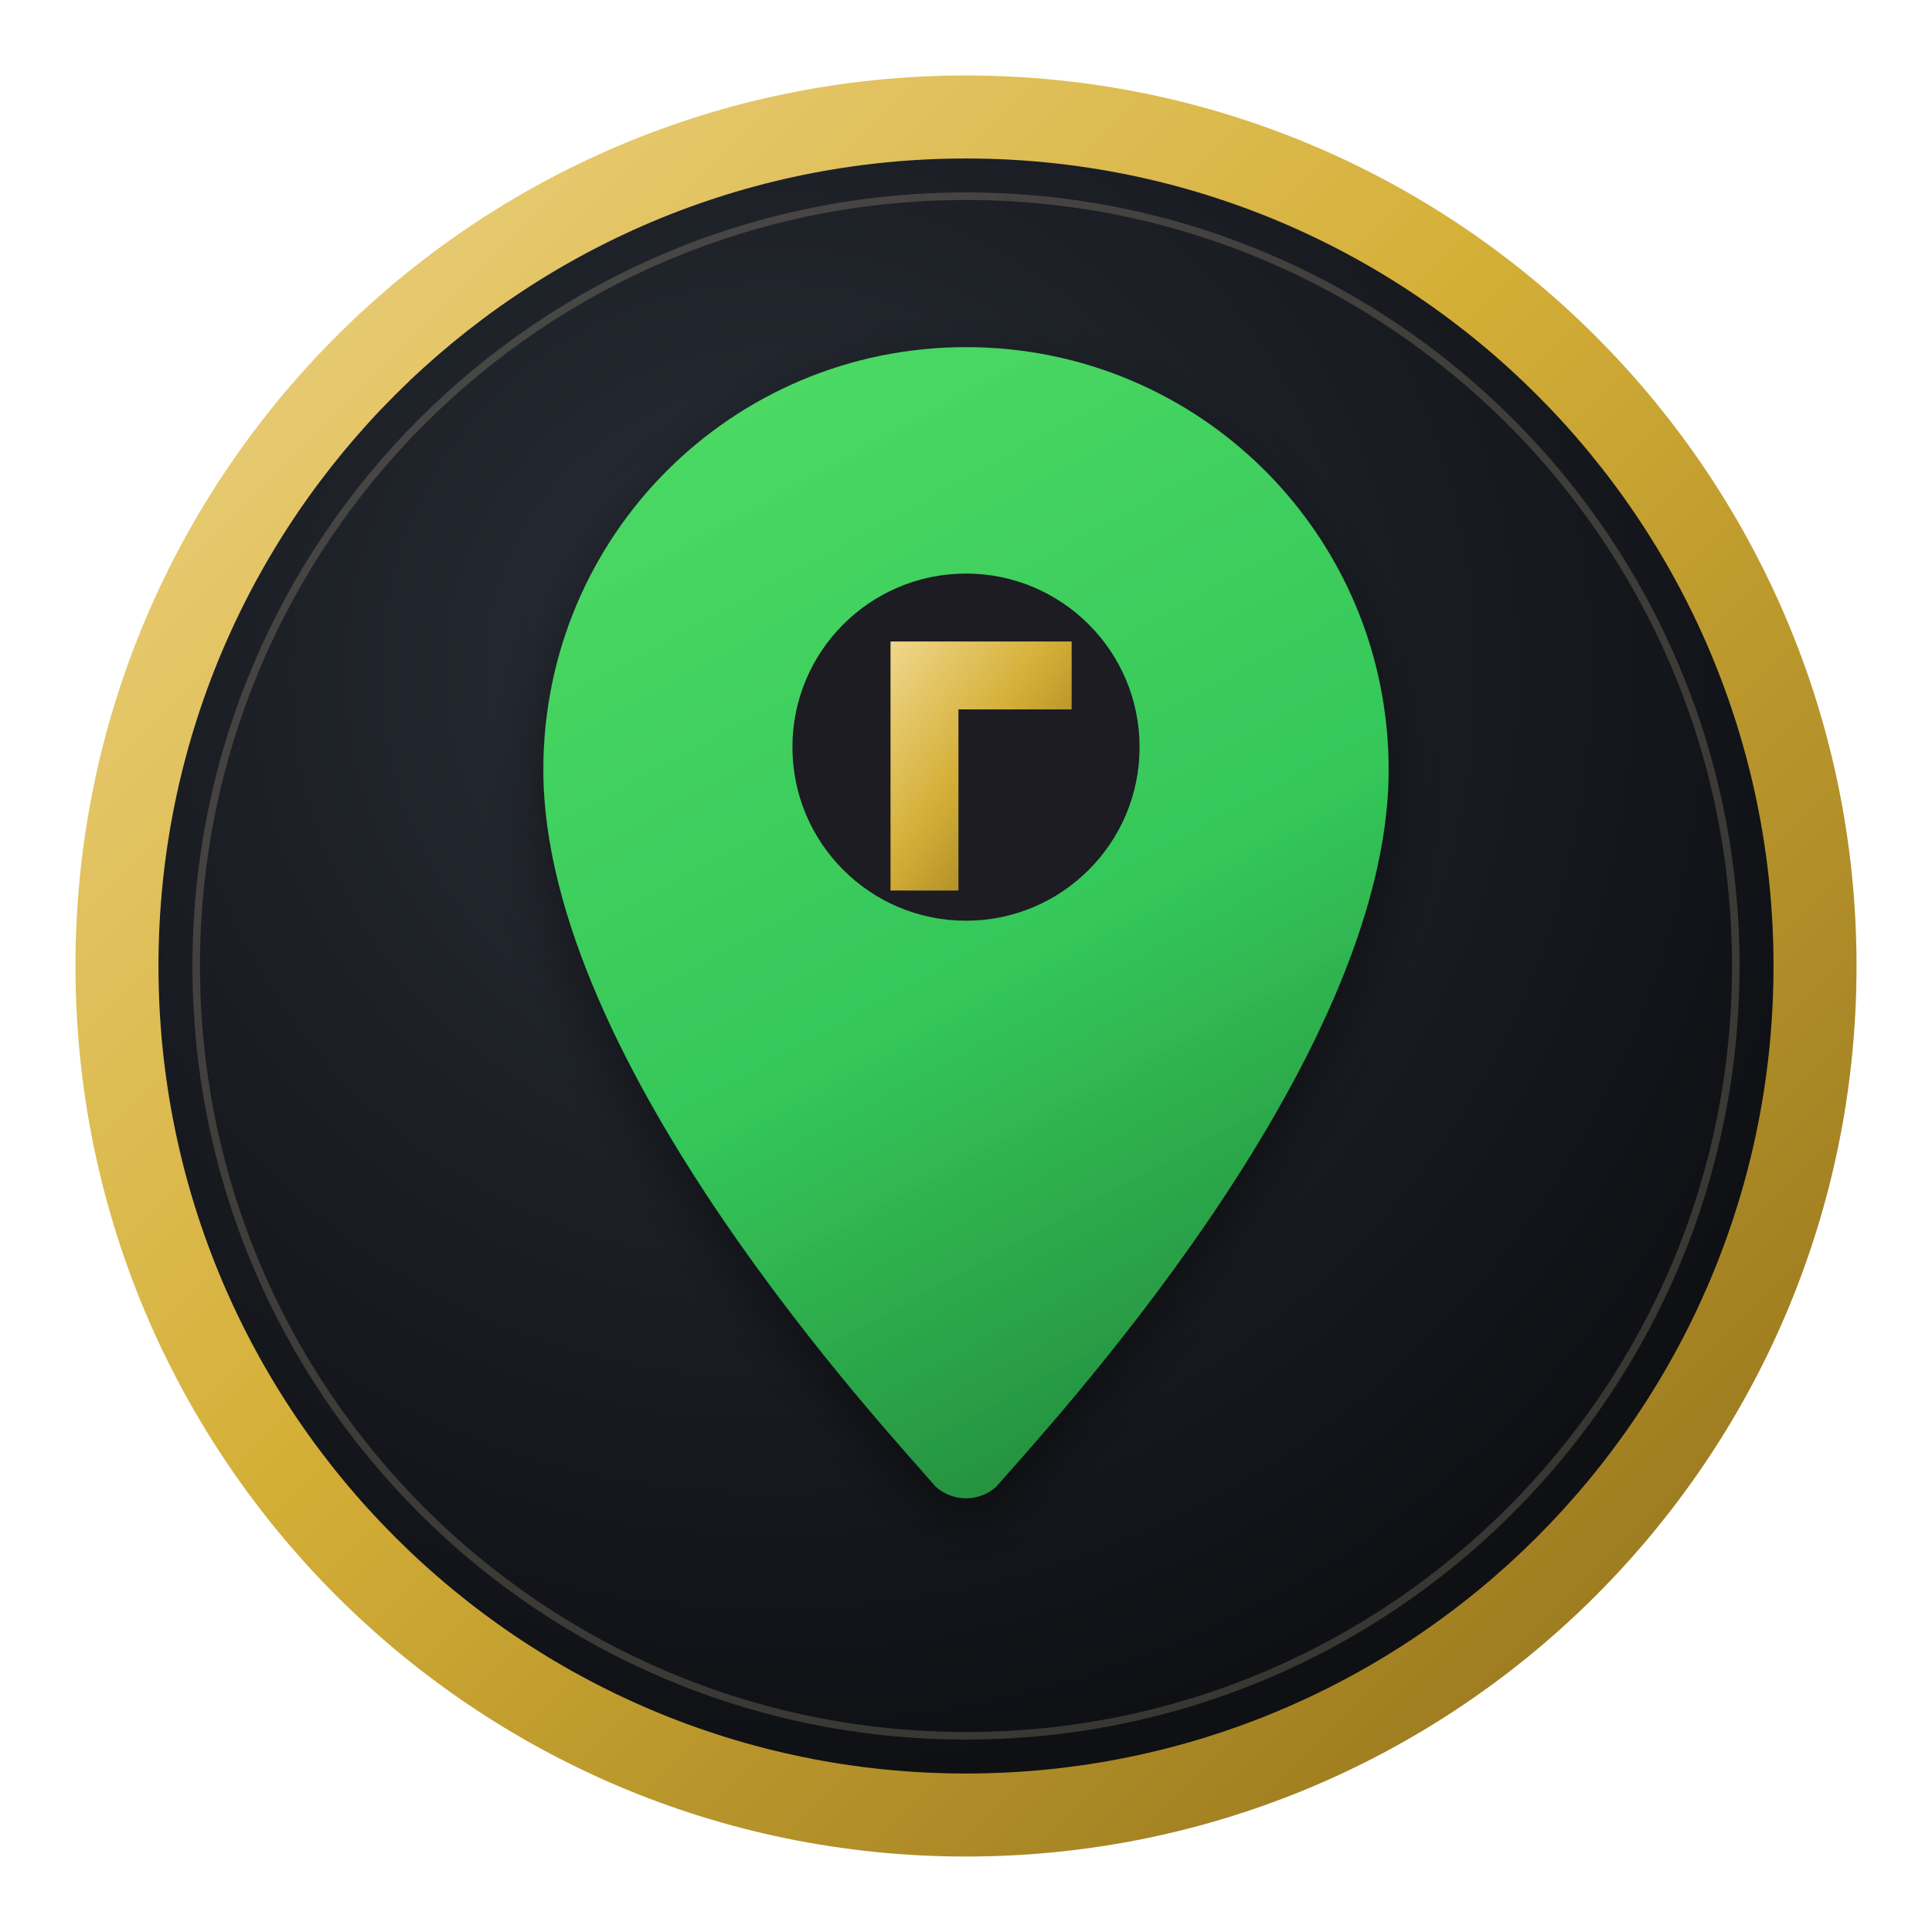
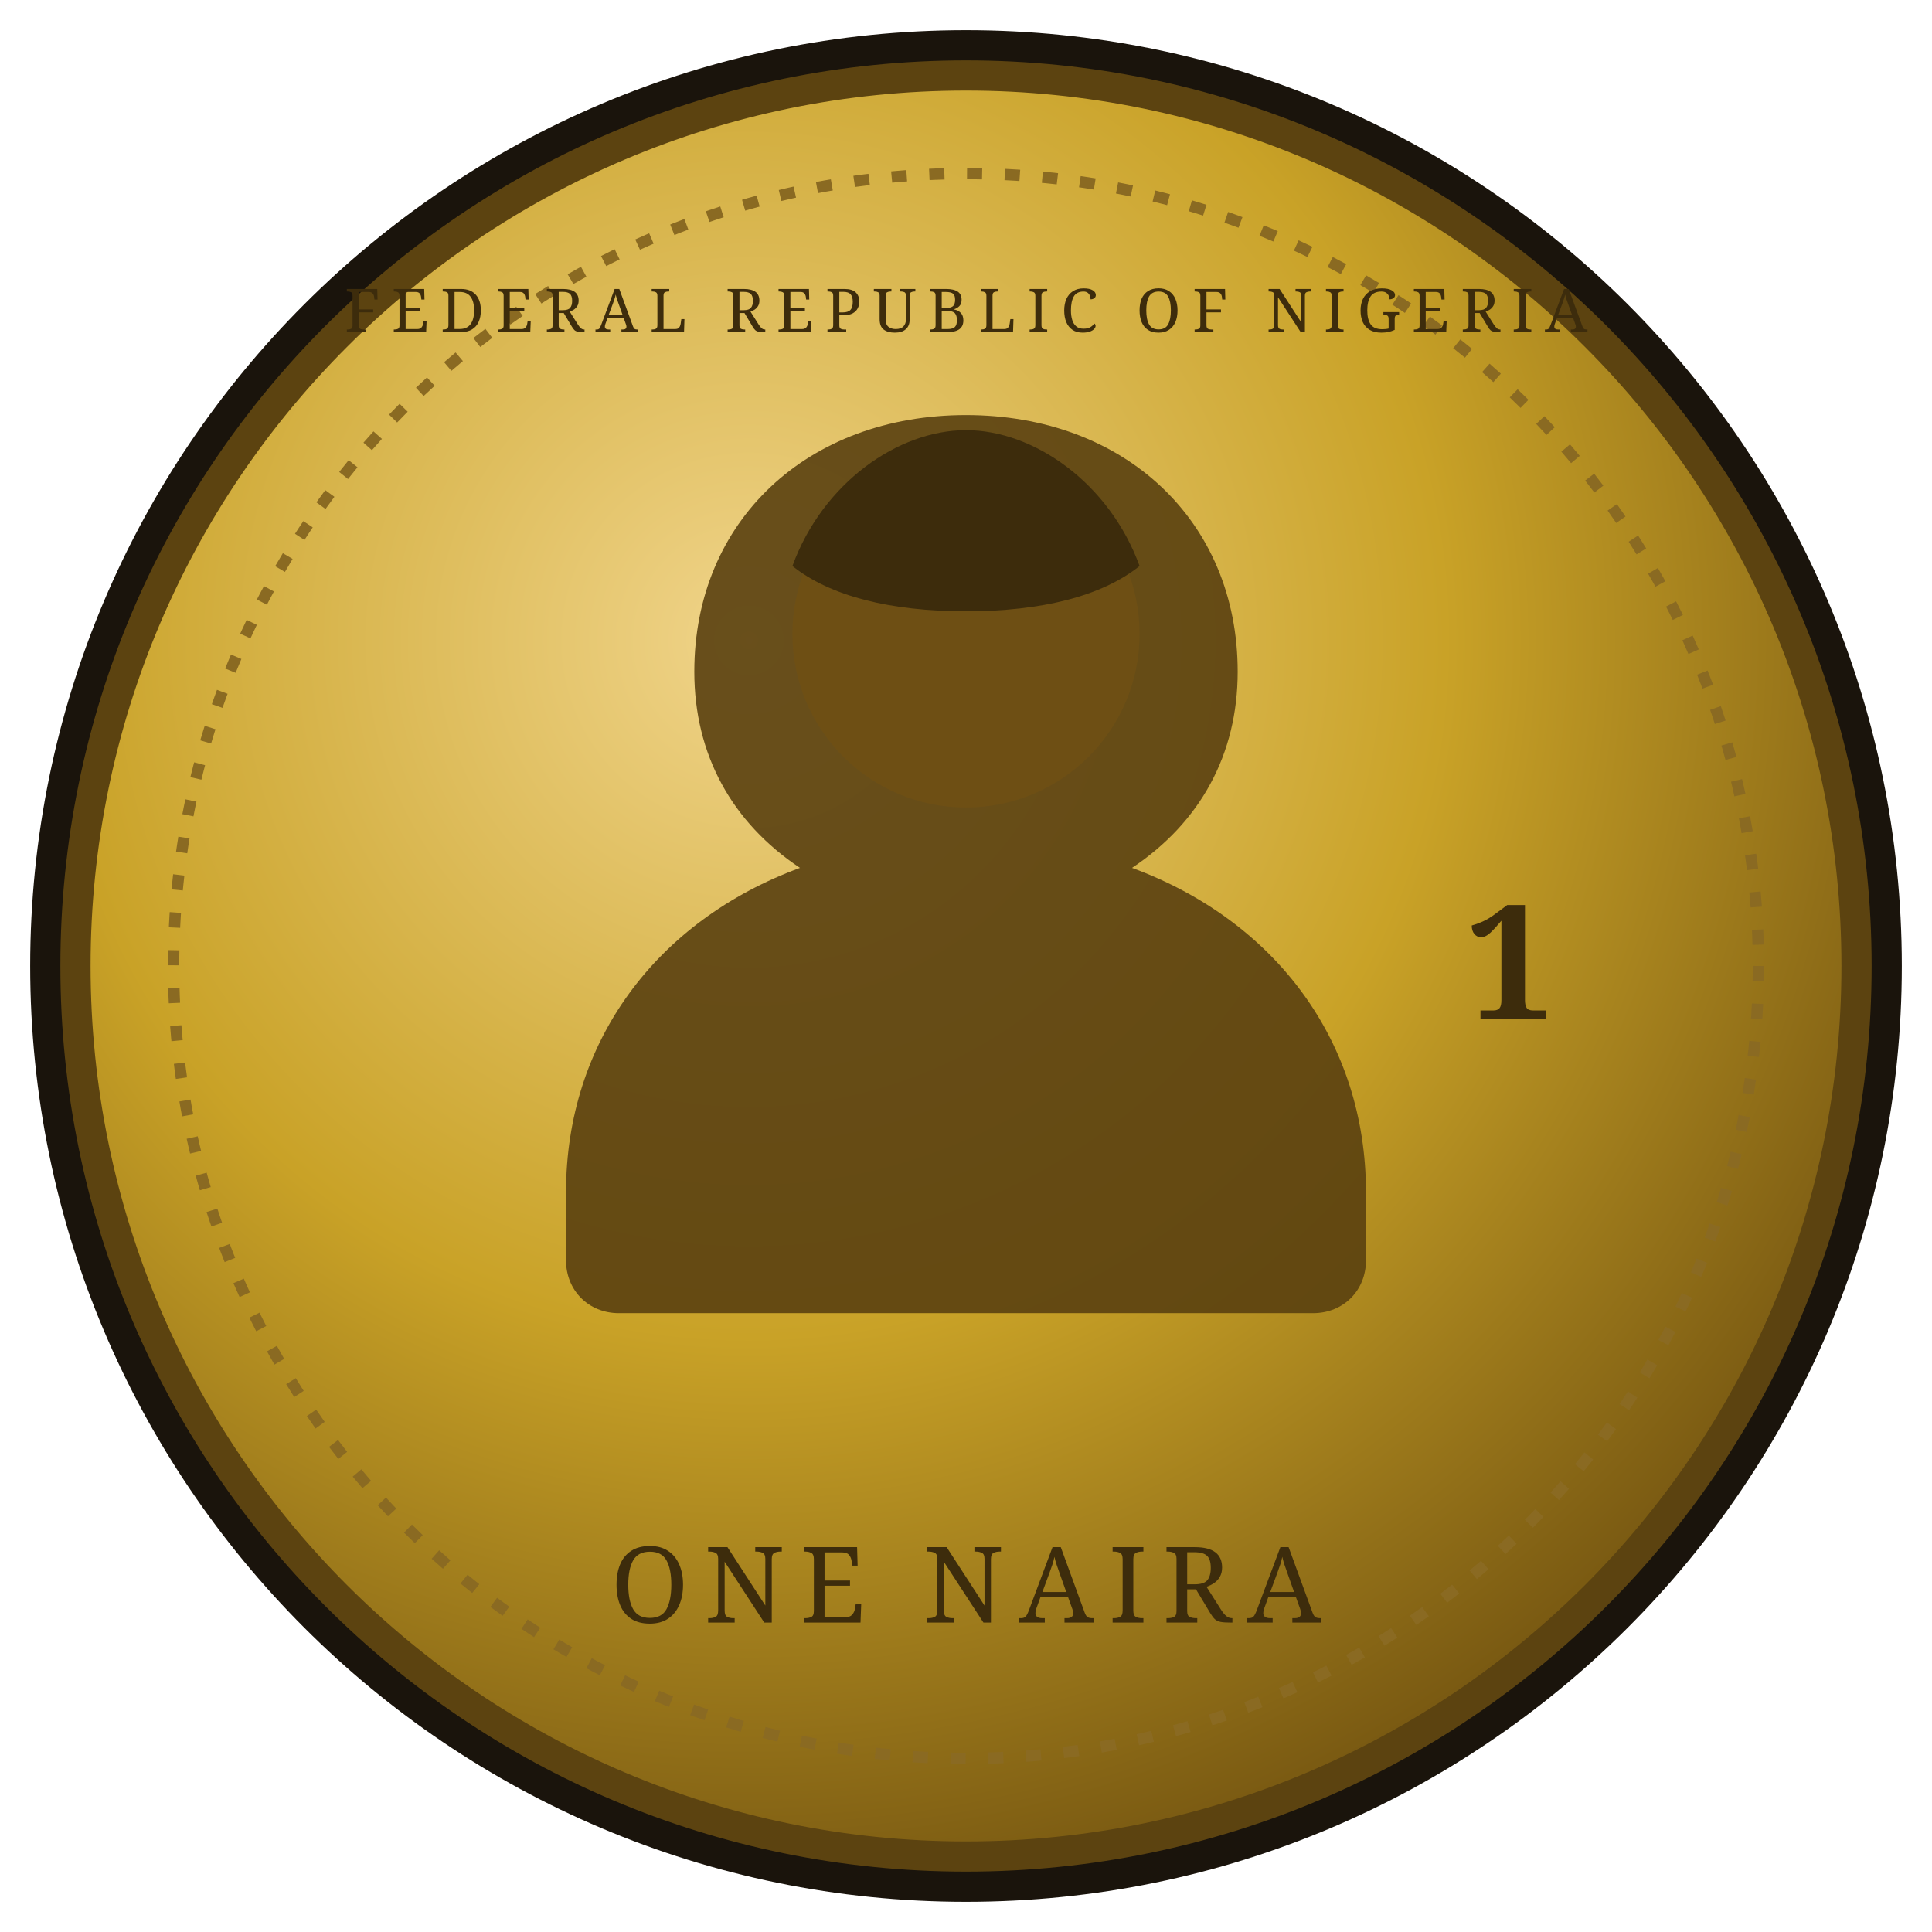
- <svg xmlns="http://www.w3.org/2000/svg" viewBox="0 0 512 512" role="img" aria-label="Lvfe">
+ <svg xmlns="http://www.w3.org/2000/svg" viewBox="0 0 512 512" role="img" aria-label="Lvfe NairaCoin">
  <defs>
-     <radialGradient id="disc" cx="38%" cy="32%" r="68%">
-       <stop offset="0%" stop-color="#2a2f38" />
-       <stop offset="55%" stop-color="#1a1d23" />
-       <stop offset="100%" stop-color="#0e1014" />
+     <radialGradient id="g" cx="38%" cy="32%" r="70%">
+       <stop offset="0%" stop-color="#f0d48a" />
+       <stop offset="55%" stop-color="#c9a227" />
+       <stop offset="100%" stop-color="#7a5a12" />
    </radialGradient>
-     <linearGradient id="goldRing" x1="0%" y1="0%" x2="100%" y2="100%">
-       <stop offset="0%" stop-color="#f0d78c" />
-       <stop offset="45%" stop-color="#d4af37" />
-       <stop offset="100%" stop-color="#8a6a18" />
-     </linearGradient>
-     <linearGradient id="pinGreen" x1="30%" y1="0%" x2="70%" y2="100%">
-       <stop offset="0%" stop-color="#4cd964" />
-       <stop offset="55%" stop-color="#34c759" />
-       <stop offset="100%" stop-color="#248a3d" />
-     </linearGradient>
-     <filter id="softShadow" x="-20%" y="-20%" width="140%" height="140%">
-       <feDropShadow dx="0" dy="6" stdDeviation="8" flood-color="#000" flood-opacity="0.45" />
-     </filter>
  </defs>
-   <circle cx="256" cy="256" r="236" fill="url(#goldRing)" />
-   <circle cx="256" cy="256" r="214" fill="url(#disc)" />
-   <circle cx="256" cy="256" r="204" fill="none" stroke="rgba(255,236,190,0.18)" stroke-width="2" />
-   <g filter="url(#softShadow)">
-     <path fill="url(#pinGreen)" d="M256 92c-62 0-112 50-112 112 0 78 92 176 104 190a12 12 0 0 0 16 0c12-14 104-112 104-190 0-62-50-112-112-112z" />
-     <circle cx="256" cy="198" r="46" fill="#1a1d23" />
-     <path fill="url(#goldRing)" d="M236 170h48v18H254v48h-18z" />
-   </g>
+   <circle cx="256" cy="256" r="248" fill="#1a140c" />
+   <circle cx="256" cy="256" r="236" fill="url(#g)" stroke="#5c4310" stroke-width="8" />
+   <circle cx="256" cy="256" r="210" fill="none" stroke="#8a6a22" stroke-width="3" stroke-dasharray="4 6" />
+   <path d="M256 110c-42 0-72 28-72 68 0 22 10 40 28 52-38 14-62 46-62 86v18c0 8 6 14 14 14h184c8 0 14-6 14-14v-18c0-40-24-72-62-86 18-12 28-30 28-52 0-40-30-68-72-68z" fill="#5a4010" opacity=".9" />
+   <circle cx="256" cy="168" r="46" fill="#6e4f14" />
+   <path d="M210 150c8-22 28-36 46-36s38 14 46 36c-10 8-26 12-46 12s-36-4-46-12z" fill="#3d2c0c" />
+   <text x="256" y="430" text-anchor="middle" font-family="Georgia,serif" font-size="28" fill="#3d2c0c" letter-spacing="4">ONE NAIRA</text>
+   <text x="256" y="88" text-anchor="middle" font-family="Georgia,serif" font-size="16" fill="#3d2c0c" letter-spacing="3">FEDERAL REPUBLIC OF NIGERIA</text>
+   <text x="400" y="270" text-anchor="middle" font-family="Georgia,serif" font-size="42" font-weight="700" fill="#3d2c0c">1</text>
</svg>
